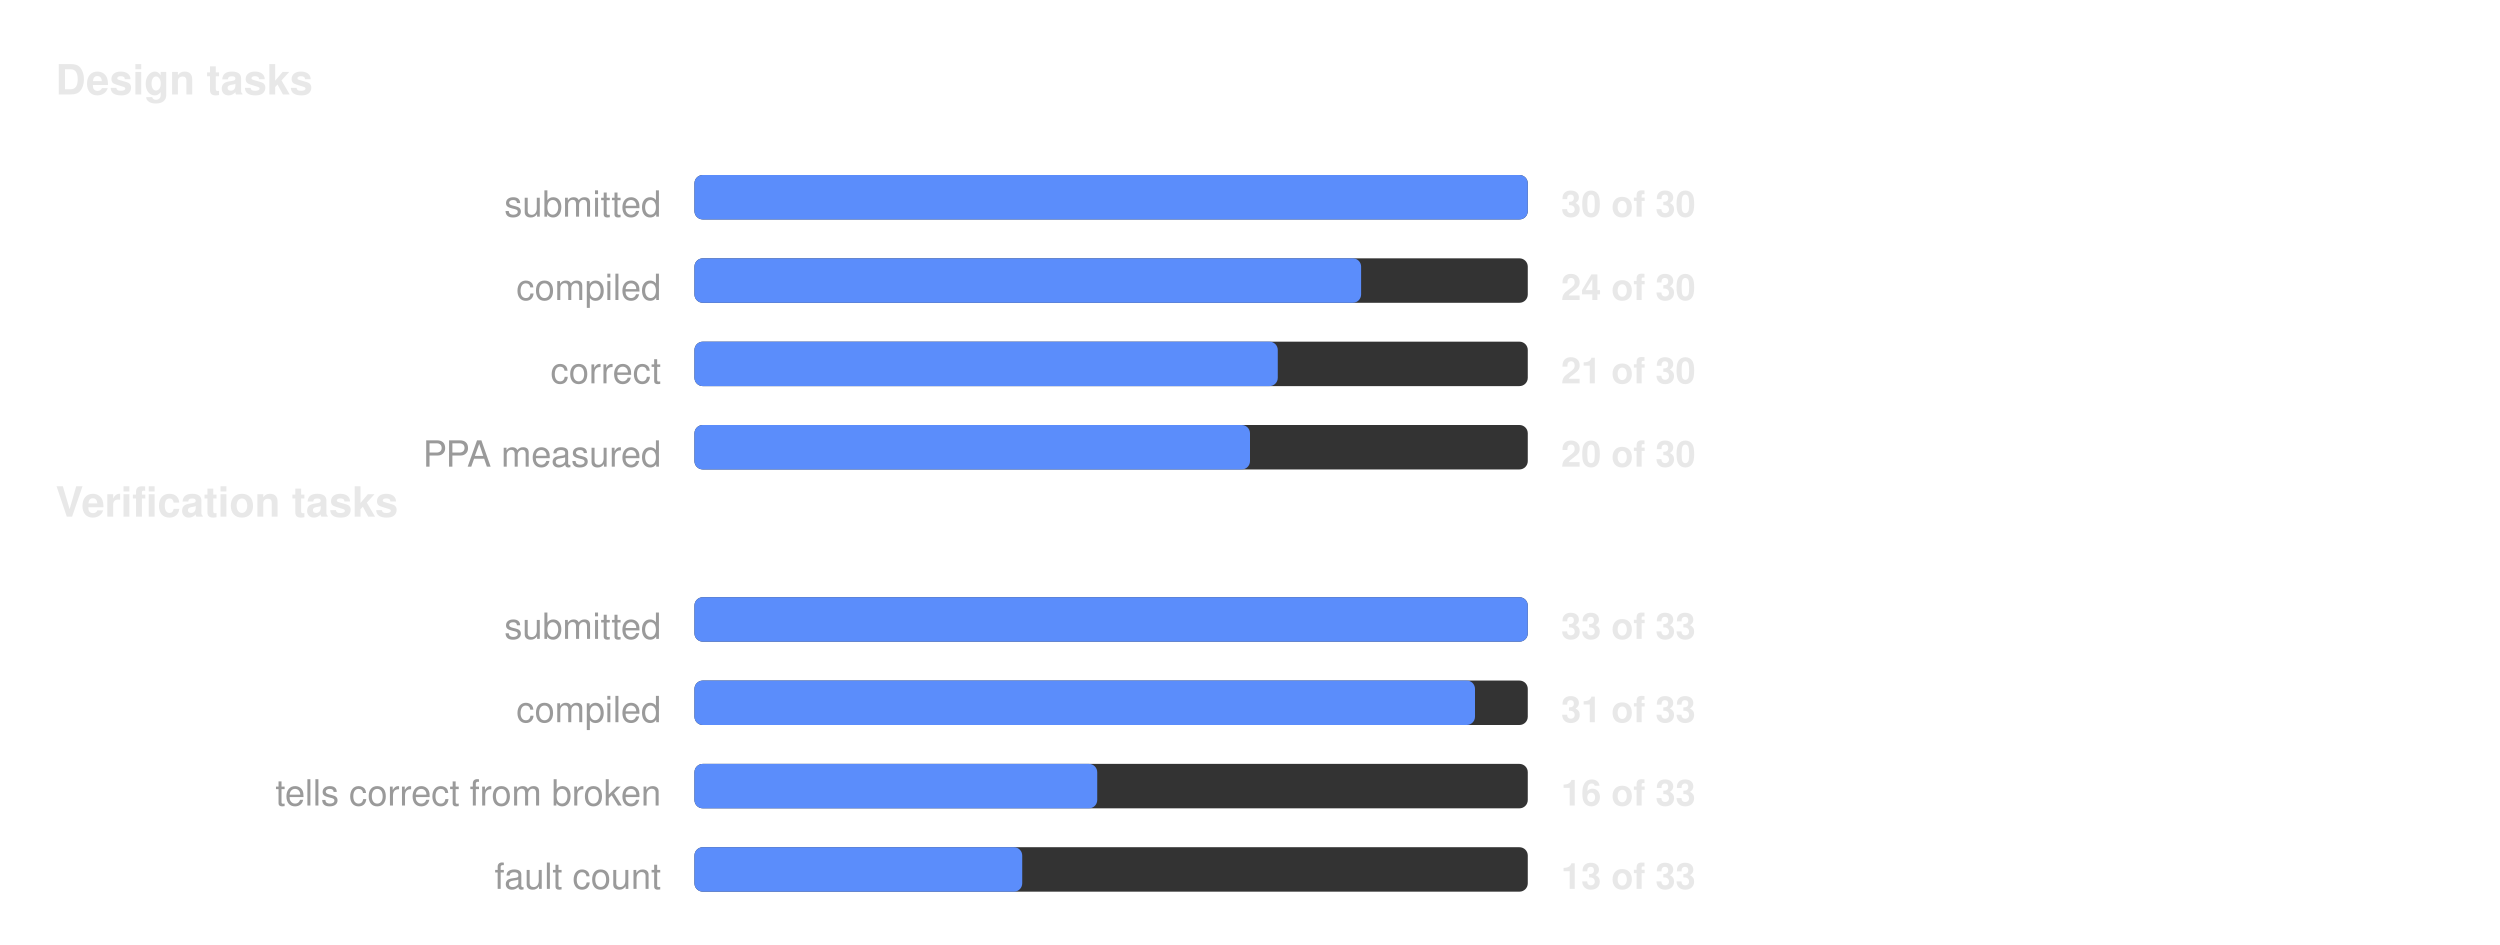
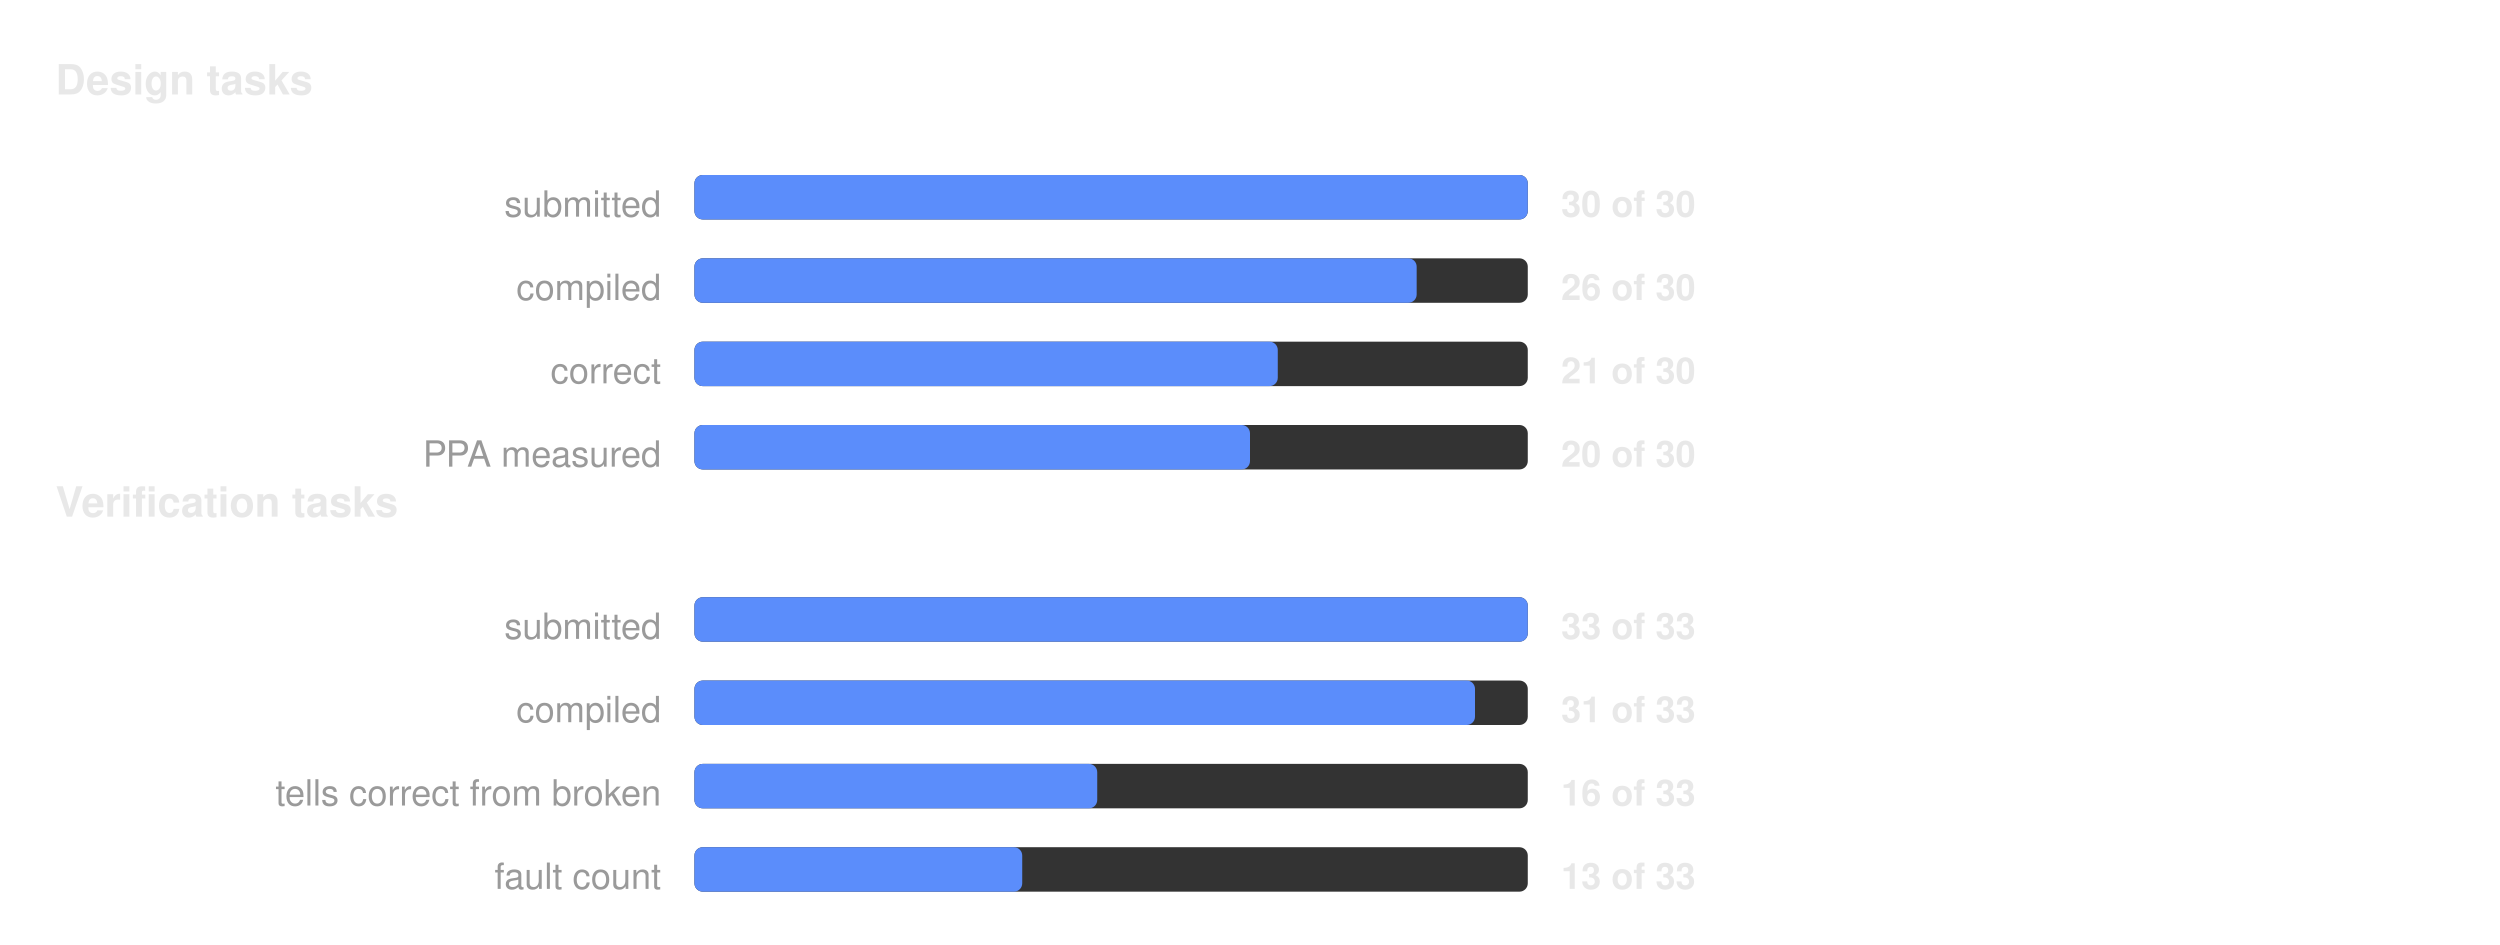
<svg xmlns="http://www.w3.org/2000/svg" viewBox="0 0 900 340" font-family="-apple-system,BlinkMacSystemFont,Segoe UI,Helvetica,Arial,sans-serif">
  <rect width="900" height="340" fill="none" />
  <text x="20" y="34" fill="#e8e8e8" font-size="15" font-weight="600">Design tasks</text>
  <text x="238" y="78" fill="#9a9a9a" font-size="13" text-anchor="end">submitted</text>
  <rect x="250" y="63" width="300" height="16" rx="3" fill="#333" />
  <rect x="250" y="63" width="300" height="16" rx="3" fill="#5b8dfb" />
  <text x="562" y="78" fill="#e8e8e8" font-size="13" font-weight="600">30 of 30</text>
  <text x="238" y="108" fill="#9a9a9a" font-size="13" text-anchor="end">compiled</text>
  <rect x="250" y="93" width="300" height="16" rx="3" fill="#333" />
-   <rect x="250" y="93" width="240" height="16" rx="3" fill="#5b8dfb" />
-   <text x="562" y="108" fill="#e8e8e8" font-size="13" font-weight="600">24 of 30</text>
+   <rect x="250" y="93" width="260" height="16" rx="3" fill="#5b8dfb" />
+   <text x="562" y="108" fill="#e8e8e8" font-size="13" font-weight="600">26 of 30</text>
  <text x="238" y="138" fill="#9a9a9a" font-size="13" text-anchor="end">correct</text>
  <rect x="250" y="123" width="300" height="16" rx="3" fill="#333" />
  <rect x="250" y="123" width="210" height="16" rx="3" fill="#5b8dfb" />
  <text x="562" y="138" fill="#e8e8e8" font-size="13" font-weight="600">21 of 30</text>
  <text x="238" y="168" fill="#9a9a9a" font-size="13" text-anchor="end">PPA measured</text>
  <rect x="250" y="153" width="300" height="16" rx="3" fill="#333" />
  <rect x="250" y="153" width="200" height="16" rx="3" fill="#5b8dfb" />
  <text x="562" y="168" fill="#e8e8e8" font-size="13" font-weight="600">20 of 30</text>
  <text x="20" y="186" fill="#e8e8e8" font-size="15" font-weight="600">Verification tasks</text>
  <text x="238" y="230" fill="#9a9a9a" font-size="13" text-anchor="end">submitted</text>
  <rect x="250" y="215" width="300" height="16" rx="3" fill="#333" />
  <rect x="250" y="215" width="300" height="16" rx="3" fill="#5b8dfb" />
  <text x="562" y="230" fill="#e8e8e8" font-size="13" font-weight="600">33 of 33</text>
  <text x="238" y="260" fill="#9a9a9a" font-size="13" text-anchor="end">compiled</text>
  <rect x="250" y="245" width="300" height="16" rx="3" fill="#333" />
  <rect x="250" y="245" width="281" height="16" rx="3" fill="#5b8dfb" />
  <text x="562" y="260" fill="#e8e8e8" font-size="13" font-weight="600">31 of 33</text>
  <text x="238" y="290" fill="#9a9a9a" font-size="13" text-anchor="end">tells correct from broken</text>
  <rect x="250" y="275" width="300" height="16" rx="3" fill="#333" />
  <rect x="250" y="275" width="145" height="16" rx="3" fill="#5b8dfb" />
  <text x="562" y="290" fill="#e8e8e8" font-size="13" font-weight="600">16 of 33</text>
  <text x="238" y="320" fill="#9a9a9a" font-size="13" text-anchor="end">fault count</text>
  <rect x="250" y="305" width="300" height="16" rx="3" fill="#333" />
  <rect x="250" y="305" width="118" height="16" rx="3" fill="#5b8dfb" />
  <text x="562" y="320" fill="#e8e8e8" font-size="13" font-weight="600">13 of 33</text>
</svg>
